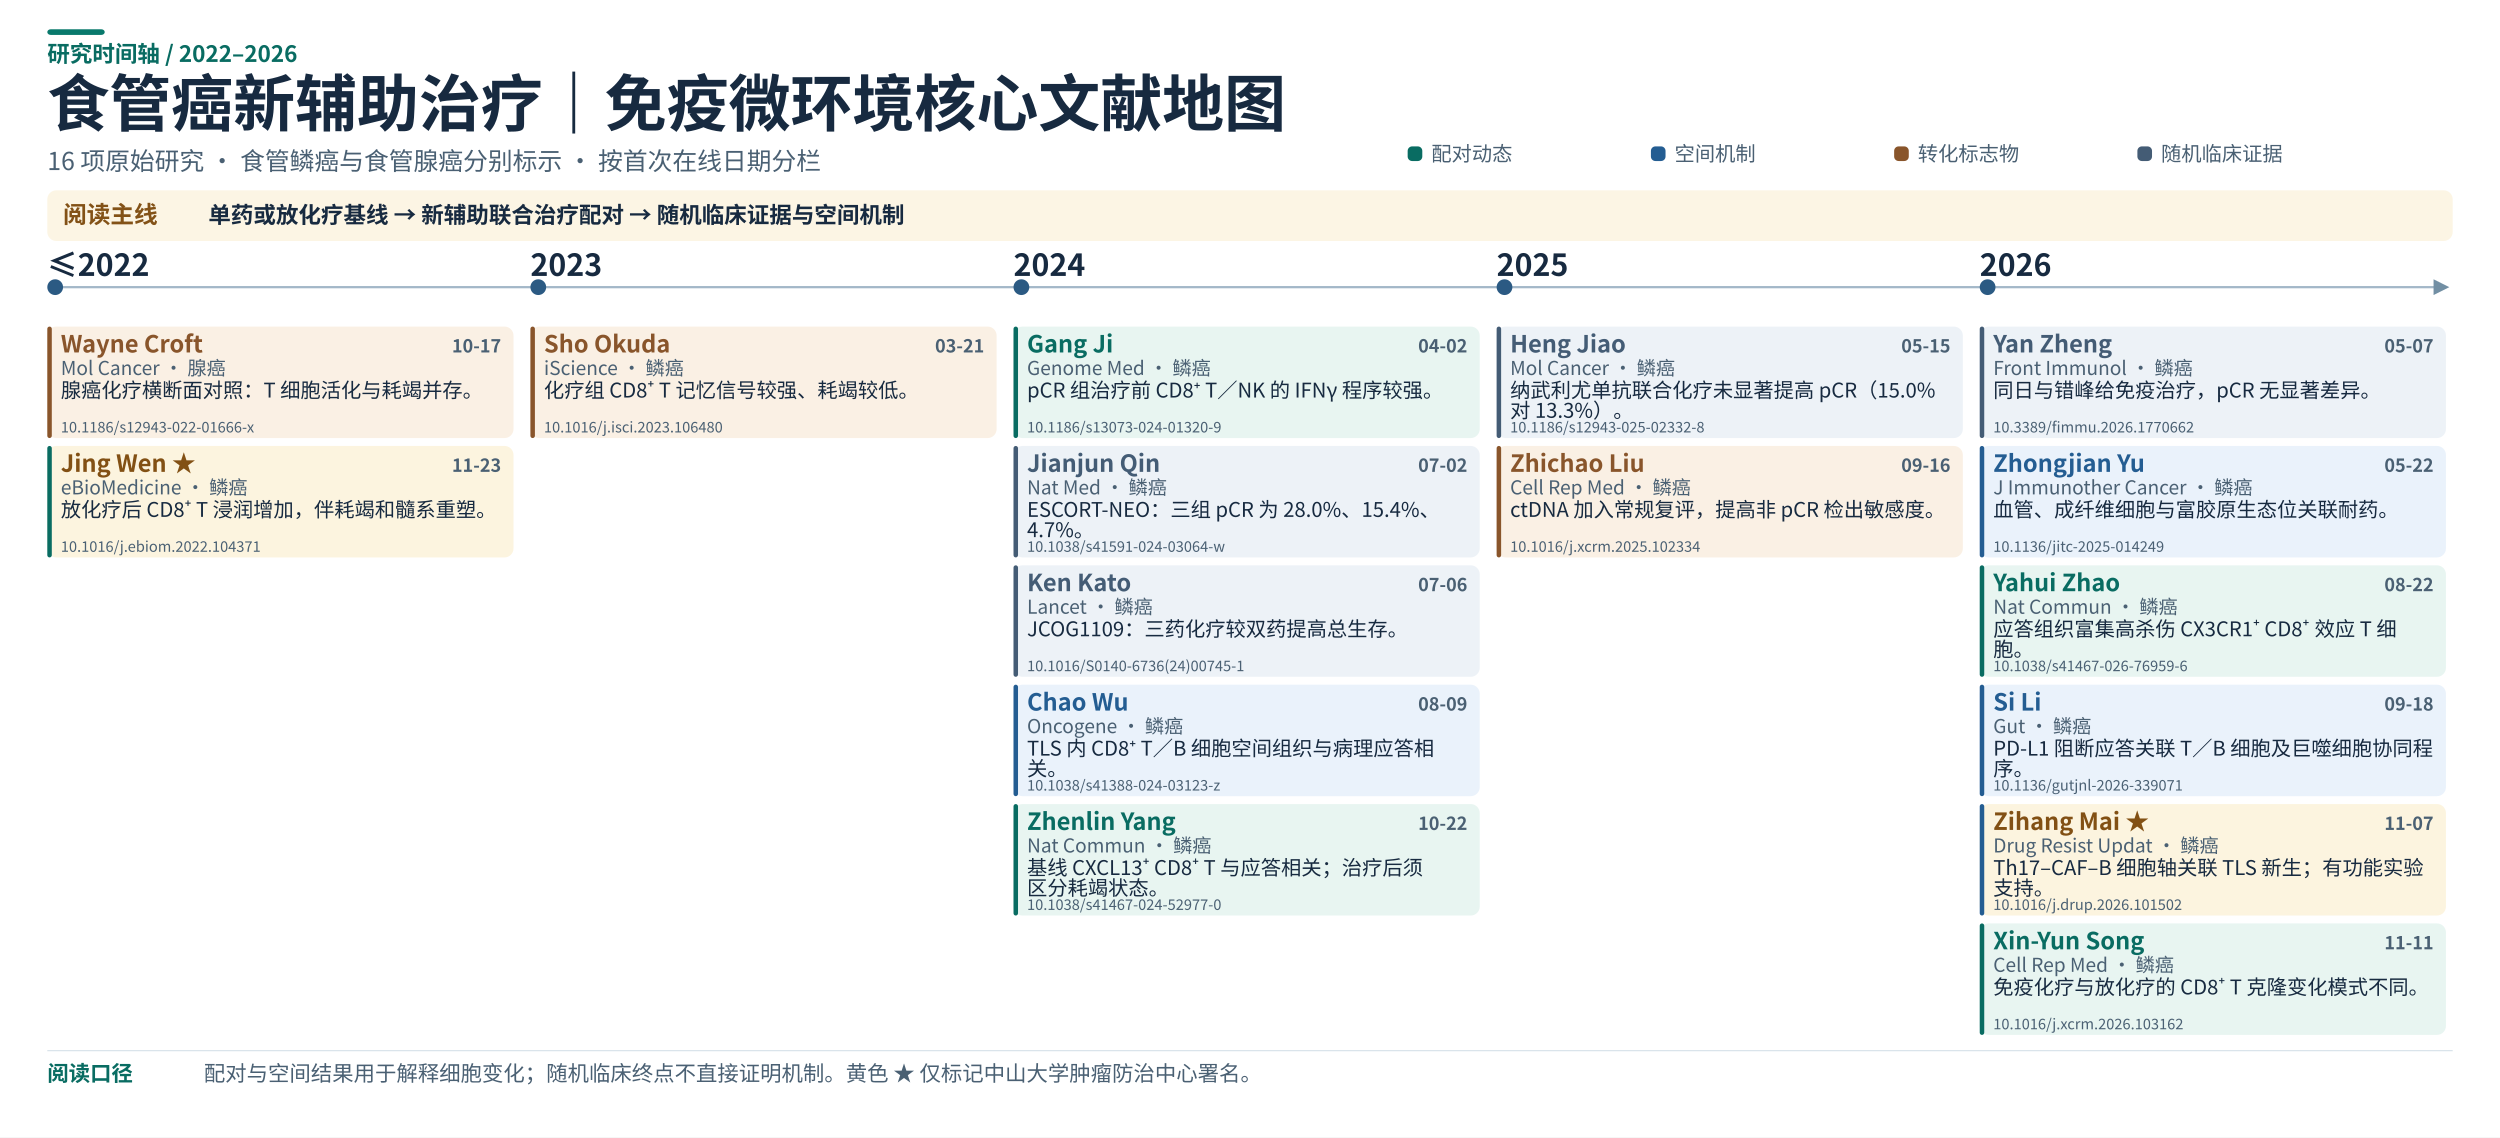
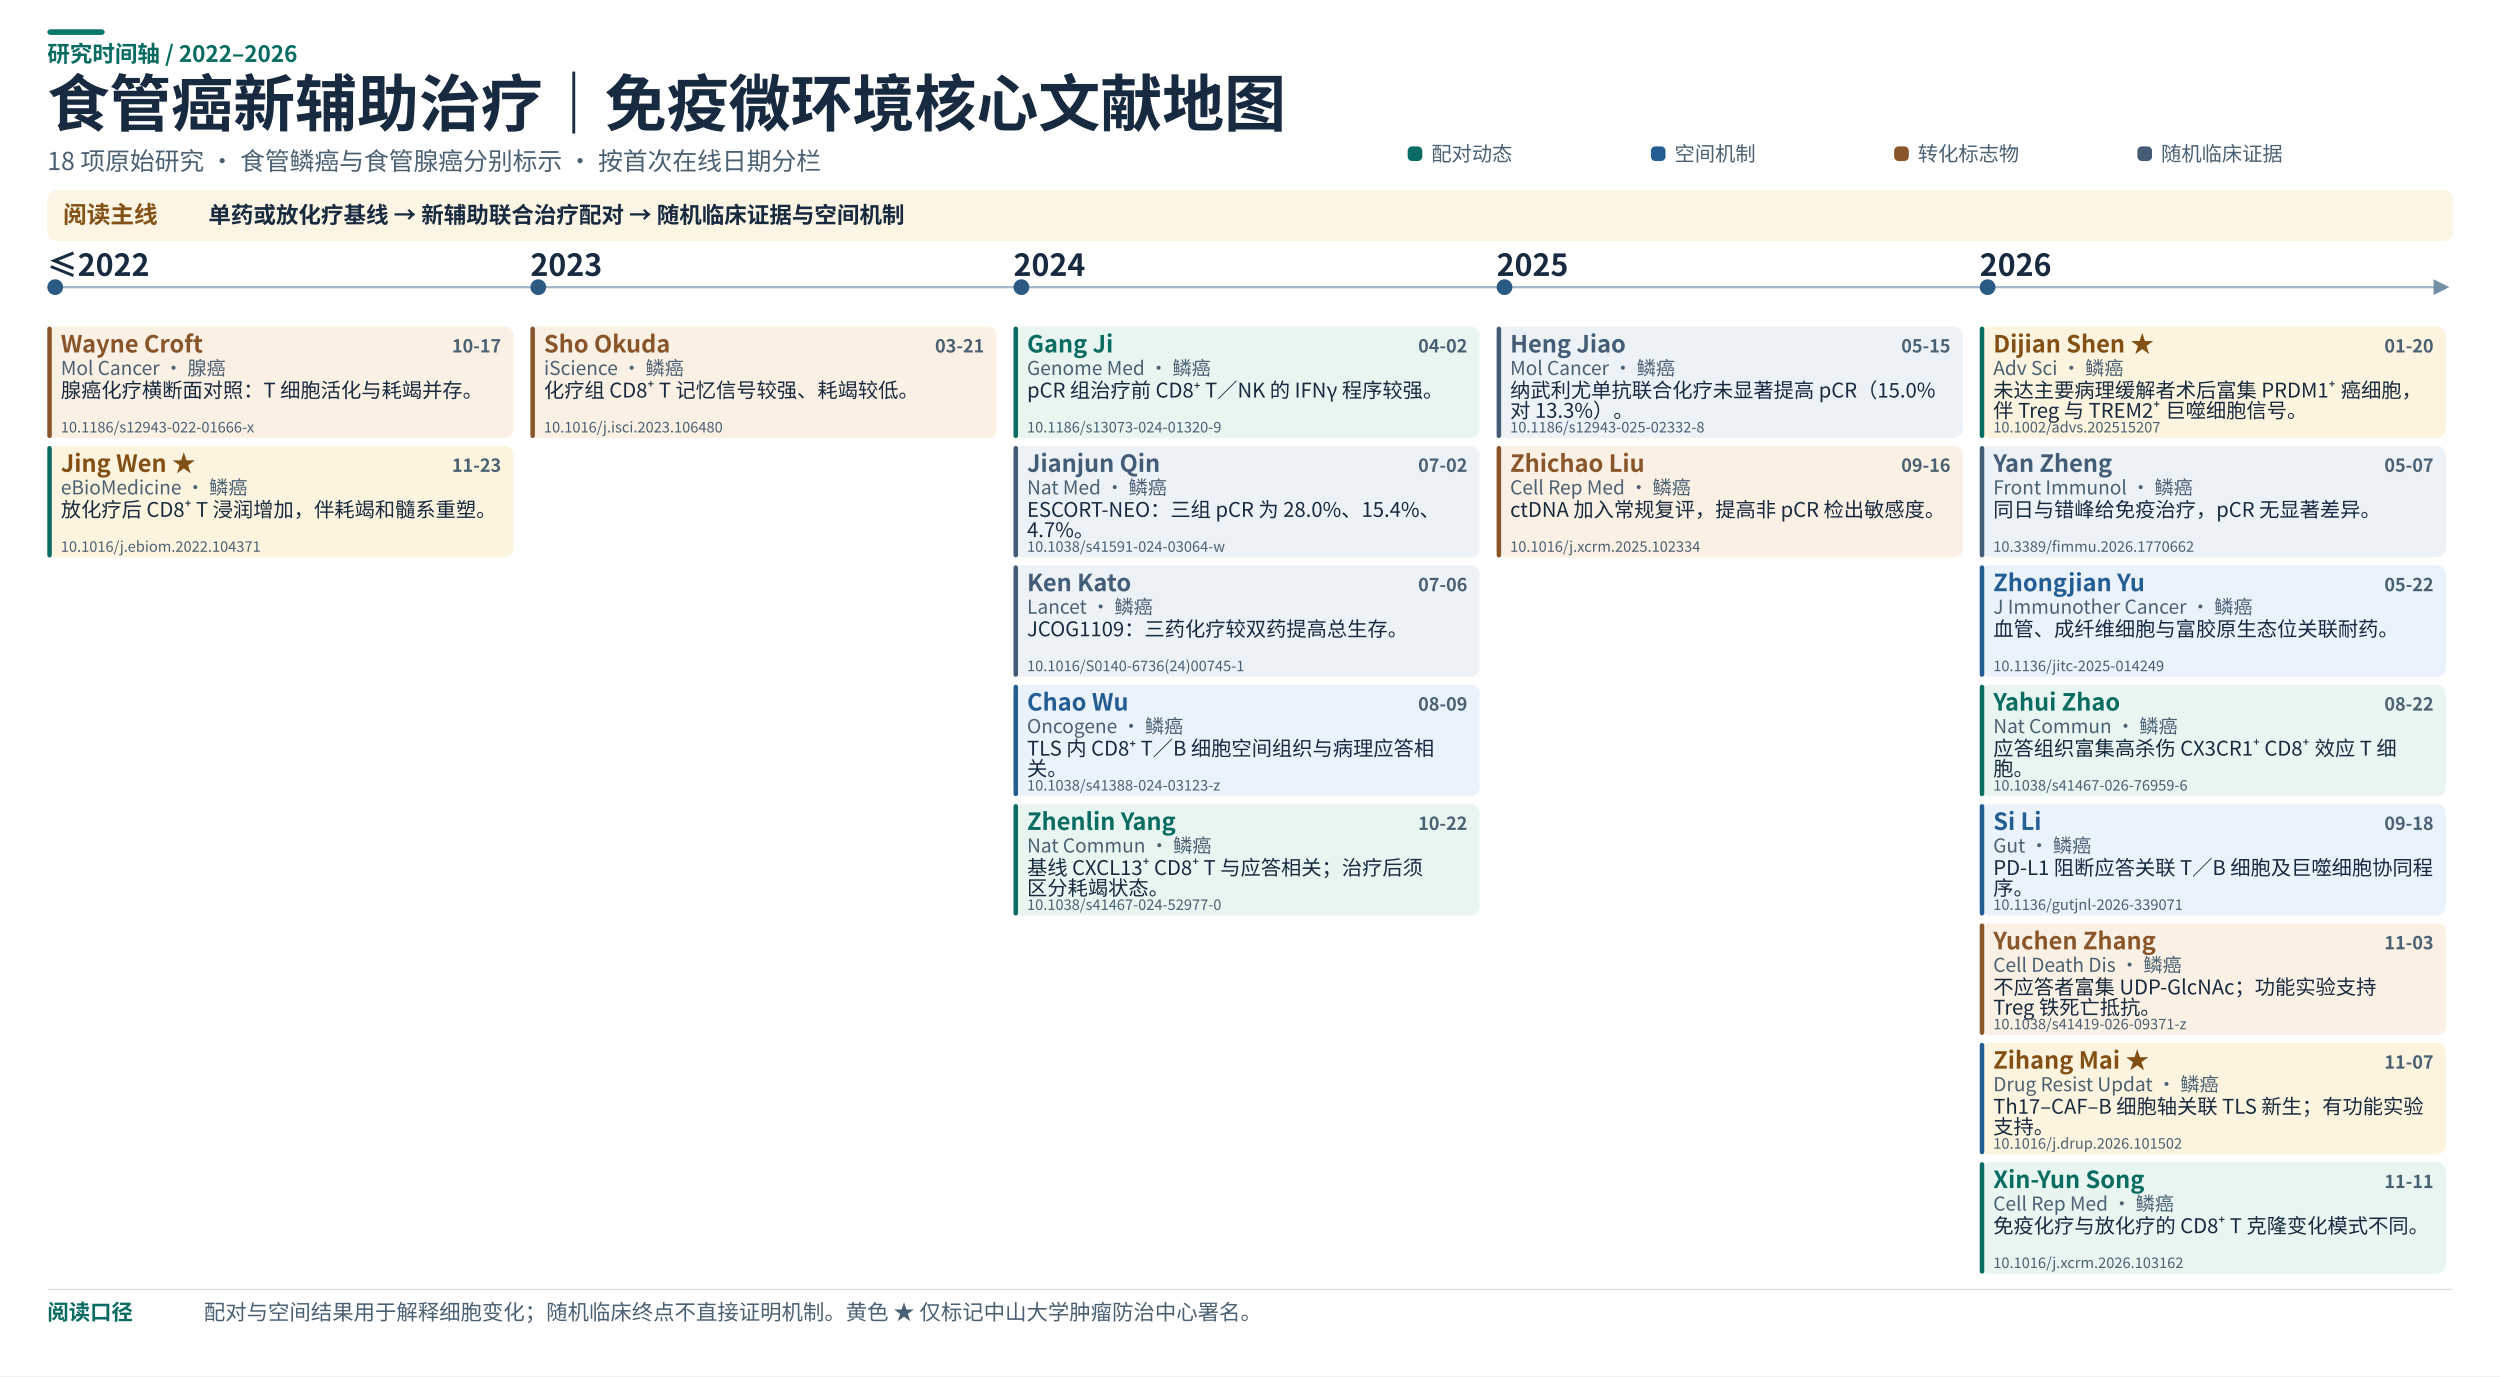
- <svg xmlns="http://www.w3.org/2000/svg" width="2220" height="1010" viewBox="0 0 2220 1010" role="img" aria-labelledby="overview-title overview-desc">
+ <svg xmlns="http://www.w3.org/2000/svg" width="2220" height="1222" viewBox="0 0 2220 1222" role="img" aria-labelledby="overview-title overview-desc">
  <style>text{font-family:"Noto Sans CJK SC","Microsoft YaHei","PingFang SC",sans-serif} .strong{font-weight:700}</style>
-   <rect x="0" y="0" width="2220" height="1010" rx="0" fill="#ffffff" />
+   <rect x="0" y="0" width="2220" height="1222" rx="0" fill="#ffffff" />
  <rect x="42" y="26" width="51" height="5" rx="3" fill="#09796c" />
  <text x="42" y="55" font-size="20" fill="#096c62" class="strong" text-anchor="start">研究时间轴 / 2022–2026</text>
  <text x="42" y="112" font-size="55" fill="#172a40" class="strong" text-anchor="start">食管癌新辅助治疗｜免疫微环境核心文献地图</text>
-   <text x="42" y="151" font-size="22" fill="#4a6073" class="" text-anchor="start">16 项原始研究 · 食管鳞癌与食管腺癌分别标示 · 按首次在线日期分栏</text>
+   <text x="42" y="151" font-size="22" fill="#4a6073" class="" text-anchor="start">18 项原始研究 · 食管鳞癌与食管腺癌分别标示 · 按首次在线日期分栏</text>
  <rect x="1250" y="130" width="13" height="13" rx="4" fill="#096c62" />
  <text x="1271" y="143" font-size="18" fill="#4a6073" class="" text-anchor="start">配对动态</text>
  <rect x="1466" y="130" width="13" height="13" rx="4" fill="#245d92" />
  <text x="1487" y="143" font-size="18" fill="#4a6073" class="" text-anchor="start">空间机制</text>
  <rect x="1682" y="130" width="13" height="13" rx="4" fill="#89552b" />
  <text x="1703" y="143" font-size="18" fill="#4a6073" class="" text-anchor="start">转化标志物</text>
  <rect x="1898" y="130" width="13" height="13" rx="4" fill="#445c75" />
  <text x="1919" y="143" font-size="18" fill="#4a6073" class="" text-anchor="start">随机临床证据</text>
  <rect x="42" y="169" width="2136" height="45" rx="8" fill="#fcf5e4" />
  <text x="56" y="198" font-size="21" fill="#835217" class="strong" text-anchor="start">阅读主线</text>
  <text x="185" y="198" font-size="20" fill="#172a40" class="strong" text-anchor="start">单药或放化疗基线  →  新辅助联合治疗配对  →  随机临床证据与空间机制</text>
  <path d="M49,255 L2166,255" fill="none" stroke="#a3b7c8" stroke-width="2" />
  <path fill="#728fa4" d="M2161,248 L2175,255 L2161,262 Z" />
  <text x="42" y="245" font-size="27" fill="#172a40" class="strong" text-anchor="start">≤2022</text>
  <circle cx="49" cy="255" r="7" fill="#2b5a83" />
  <g>
    <rect x="42" y="290" width="414" height="99" rx="8" fill="#faf0e4" />
    <rect x="42" y="290" width="4" height="99" rx="2" fill="#89552b" />
    <text x="54" y="313" font-size="21" fill="#89552b" class="strong" text-anchor="start">Wayne Croft</text>
    <text x="445" y="313" font-size="16" fill="#4a6073" class="strong" text-anchor="end">10-17</text>
    <text x="54" y="333" font-size="17" fill="#4a6073" class="" text-anchor="start">Mol Cancer · 腺癌</text>
    <text x="54" y="353" font-size="18" fill="#172a40" class="" text-anchor="start">腺癌化疗横断面对照：T 细胞活化与耗竭并存。</text>
    <text x="54" y="384" font-size="13" fill="#4a6073" class="" text-anchor="start">10.1186/s12943-022-01666-x</text>
  </g>
  <g>
    <rect x="42" y="396" width="414" height="99" rx="8" fill="#fcf4df" />
    <rect x="42" y="396" width="4" height="99" rx="2" fill="#096c62" />
    <text x="54" y="419" font-size="21" fill="#825014" class="strong" text-anchor="start">Jing Wen ★</text>
    <text x="445" y="419" font-size="16" fill="#4a6073" class="strong" text-anchor="end">11-23</text>
    <text x="54" y="439" font-size="17" fill="#4a6073" class="" text-anchor="start">eBioMedicine · 鳞癌</text>
    <text x="54" y="459" font-size="18" fill="#172a40" class="" text-anchor="start">放化疗后 CD8⁺ T 浸润增加，伴耗竭和髓系重塑。</text>
    <text x="54" y="490" font-size="13" fill="#4a6073" class="" text-anchor="start">10.1016/j.ebiom.2022.104371</text>
  </g>
  <text x="471" y="245" font-size="27" fill="#172a40" class="strong" text-anchor="start">2023</text>
  <circle cx="478" cy="255" r="7" fill="#2b5a83" />
  <g>
    <rect x="471" y="290" width="414" height="99" rx="8" fill="#faf0e4" />
    <rect x="471" y="290" width="4" height="99" rx="2" fill="#89552b" />
    <text x="483" y="313" font-size="21" fill="#89552b" class="strong" text-anchor="start">Sho Okuda</text>
    <text x="874" y="313" font-size="16" fill="#4a6073" class="strong" text-anchor="end">03-21</text>
    <text x="483" y="333" font-size="17" fill="#4a6073" class="" text-anchor="start">iScience · 鳞癌</text>
    <text x="483" y="353" font-size="18" fill="#172a40" class="" text-anchor="start">化疗组 CD8⁺ T 记忆信号较强、耗竭较低。</text>
    <text x="483" y="384" font-size="13" fill="#4a6073" class="" text-anchor="start">10.1016/j.isci.2023.106480</text>
  </g>
  <text x="900" y="245" font-size="27" fill="#172a40" class="strong" text-anchor="start">2024</text>
  <circle cx="907" cy="255" r="7" fill="#2b5a83" />
  <g>
    <rect x="900" y="290" width="414" height="99" rx="8" fill="#e8f5f1" />
    <rect x="900" y="290" width="4" height="99" rx="2" fill="#096c62" />
    <text x="912" y="313" font-size="21" fill="#096c62" class="strong" text-anchor="start">Gang Ji</text>
    <text x="1303" y="313" font-size="16" fill="#4a6073" class="strong" text-anchor="end">04-02</text>
    <text x="912" y="333" font-size="17" fill="#4a6073" class="" text-anchor="start">Genome Med · 鳞癌</text>
    <text x="912" y="353" font-size="18" fill="#172a40" class="" text-anchor="start">pCR 组治疗前 CD8⁺ T／NK 的 IFNγ 程序较强。</text>
    <text x="912" y="384" font-size="13" fill="#4a6073" class="" text-anchor="start">10.1186/s13073-024-01320-9</text>
  </g>
  <g>
    <rect x="900" y="396" width="414" height="99" rx="8" fill="#edf2f7" />
    <rect x="900" y="396" width="4" height="99" rx="2" fill="#445c75" />
    <text x="912" y="419" font-size="21" fill="#445c75" class="strong" text-anchor="start">Jianjun Qin</text>
    <text x="1303" y="419" font-size="16" fill="#4a6073" class="strong" text-anchor="end">07-02</text>
    <text x="912" y="439" font-size="17" fill="#4a6073" class="" text-anchor="start">Nat Med · 鳞癌</text>
    <text x="912" y="459" font-size="18" fill="#172a40" class="" text-anchor="start">ESCORT-NEO：三组 pCR 为 28.0%、15.4%、</text>
    <text x="912" y="477" font-size="18" fill="#172a40" class="" text-anchor="start">4.7%。</text>
    <text x="912" y="490" font-size="13" fill="#4a6073" class="" text-anchor="start">10.1038/s41591-024-03064-w</text>
  </g>
  <g>
    <rect x="900" y="502" width="414" height="99" rx="8" fill="#edf2f7" />
    <rect x="900" y="502" width="4" height="99" rx="2" fill="#445c75" />
    <text x="912" y="525" font-size="21" fill="#445c75" class="strong" text-anchor="start">Ken Kato</text>
    <text x="1303" y="525" font-size="16" fill="#4a6073" class="strong" text-anchor="end">07-06</text>
    <text x="912" y="545" font-size="17" fill="#4a6073" class="" text-anchor="start">Lancet · 鳞癌</text>
    <text x="912" y="565" font-size="18" fill="#172a40" class="" text-anchor="start">JCOG1109：三药化疗较双药提高总生存。</text>
    <text x="912" y="596" font-size="13" fill="#4a6073" class="" text-anchor="start">10.1016/S0140-6736(24)00745-1</text>
  </g>
  <g>
    <rect x="900" y="608" width="414" height="99" rx="8" fill="#eaf2fb" />
    <rect x="900" y="608" width="4" height="99" rx="2" fill="#245d92" />
    <text x="912" y="631" font-size="21" fill="#245d92" class="strong" text-anchor="start">Chao Wu</text>
    <text x="1303" y="631" font-size="16" fill="#4a6073" class="strong" text-anchor="end">08-09</text>
    <text x="912" y="651" font-size="17" fill="#4a6073" class="" text-anchor="start">Oncogene · 鳞癌</text>
    <text x="912" y="671" font-size="18" fill="#172a40" class="" text-anchor="start">TLS 内 CD8⁺ T／B 细胞空间组织与病理应答相</text>
    <text x="912" y="689" font-size="18" fill="#172a40" class="" text-anchor="start">关。</text>
    <text x="912" y="702" font-size="13" fill="#4a6073" class="" text-anchor="start">10.1038/s41388-024-03123-z</text>
  </g>
  <g>
    <rect x="900" y="714" width="414" height="99" rx="8" fill="#e8f5f1" />
    <rect x="900" y="714" width="4" height="99" rx="2" fill="#096c62" />
    <text x="912" y="737" font-size="21" fill="#096c62" class="strong" text-anchor="start">Zhenlin Yang</text>
    <text x="1303" y="737" font-size="16" fill="#4a6073" class="strong" text-anchor="end">10-22</text>
    <text x="912" y="757" font-size="17" fill="#4a6073" class="" text-anchor="start">Nat Commun · 鳞癌</text>
    <text x="912" y="777" font-size="18" fill="#172a40" class="" text-anchor="start">基线 CXCL13⁺ CD8⁺ T 与应答相关；治疗后须</text>
    <text x="912" y="795" font-size="18" fill="#172a40" class="" text-anchor="start">区分耗竭状态。</text>
    <text x="912" y="808" font-size="13" fill="#4a6073" class="" text-anchor="start">10.1038/s41467-024-52977-0</text>
  </g>
  <text x="1329" y="245" font-size="27" fill="#172a40" class="strong" text-anchor="start">2025</text>
  <circle cx="1336" cy="255" r="7" fill="#2b5a83" />
  <g>
    <rect x="1329" y="290" width="414" height="99" rx="8" fill="#edf2f7" />
    <rect x="1329" y="290" width="4" height="99" rx="2" fill="#445c75" />
    <text x="1341" y="313" font-size="21" fill="#445c75" class="strong" text-anchor="start">Heng Jiao</text>
    <text x="1732" y="313" font-size="16" fill="#4a6073" class="strong" text-anchor="end">05-15</text>
    <text x="1341" y="333" font-size="17" fill="#4a6073" class="" text-anchor="start">Mol Cancer · 鳞癌</text>
    <text x="1341" y="353" font-size="18" fill="#172a40" class="" text-anchor="start">纳武利尤单抗联合化疗未显著提高 pCR（15.0%</text>
    <text x="1341" y="371" font-size="18" fill="#172a40" class="" text-anchor="start">对 13.3%）。</text>
    <text x="1341" y="384" font-size="13" fill="#4a6073" class="" text-anchor="start">10.1186/s12943-025-02332-8</text>
  </g>
  <g>
    <rect x="1329" y="396" width="414" height="99" rx="8" fill="#faf0e4" />
    <rect x="1329" y="396" width="4" height="99" rx="2" fill="#89552b" />
    <text x="1341" y="419" font-size="21" fill="#89552b" class="strong" text-anchor="start">Zhichao Liu</text>
    <text x="1732" y="419" font-size="16" fill="#4a6073" class="strong" text-anchor="end">09-16</text>
    <text x="1341" y="439" font-size="17" fill="#4a6073" class="" text-anchor="start">Cell Rep Med · 鳞癌</text>
    <text x="1341" y="459" font-size="18" fill="#172a40" class="" text-anchor="start">ctDNA 加入常规复评，提高非 pCR 检出敏感度。</text>
    <text x="1341" y="490" font-size="13" fill="#4a6073" class="" text-anchor="start">10.1016/j.xcrm.2025.102334</text>
  </g>
  <text x="1758" y="245" font-size="27" fill="#172a40" class="strong" text-anchor="start">2026</text>
  <circle cx="1765" cy="255" r="7" fill="#2b5a83" />
  <g>
-     <rect x="1758" y="290" width="414" height="99" rx="8" fill="#edf2f7" />
-     <rect x="1758" y="290" width="4" height="99" rx="2" fill="#445c75" />
-     <text x="1770" y="313" font-size="21" fill="#445c75" class="strong" text-anchor="start">Yan Zheng</text>
-     <text x="2161" y="313" font-size="16" fill="#4a6073" class="strong" text-anchor="end">05-07</text>
-     <text x="1770" y="333" font-size="17" fill="#4a6073" class="" text-anchor="start">Front Immunol · 鳞癌</text>
-     <text x="1770" y="353" font-size="18" fill="#172a40" class="" text-anchor="start">同日与错峰给免疫治疗，pCR 无显著差异。</text>
-     <text x="1770" y="384" font-size="13" fill="#4a6073" class="" text-anchor="start">10.3389/fimmu.2026.1770662</text>
-   </g>
-   <g>
-     <rect x="1758" y="396" width="414" height="99" rx="8" fill="#eaf2fb" />
-     <rect x="1758" y="396" width="4" height="99" rx="2" fill="#245d92" />
-     <text x="1770" y="419" font-size="21" fill="#245d92" class="strong" text-anchor="start">Zhongjian Yu</text>
-     <text x="2161" y="419" font-size="16" fill="#4a6073" class="strong" text-anchor="end">05-22</text>
-     <text x="1770" y="439" font-size="17" fill="#4a6073" class="" text-anchor="start">J Immunother Cancer · 鳞癌</text>
-     <text x="1770" y="459" font-size="18" fill="#172a40" class="" text-anchor="start">血管、成纤维细胞与富胶原生态位关联耐药。</text>
-     <text x="1770" y="490" font-size="13" fill="#4a6073" class="" text-anchor="start">10.1136/jitc-2025-014249</text>
-   </g>
-   <g>
-     <rect x="1758" y="502" width="414" height="99" rx="8" fill="#e8f5f1" />
-     <rect x="1758" y="502" width="4" height="99" rx="2" fill="#096c62" />
-     <text x="1770" y="525" font-size="21" fill="#096c62" class="strong" text-anchor="start">Yahui Zhao</text>
-     <text x="2161" y="525" font-size="16" fill="#4a6073" class="strong" text-anchor="end">08-22</text>
-     <text x="1770" y="545" font-size="17" fill="#4a6073" class="" text-anchor="start">Nat Commun · 鳞癌</text>
-     <text x="1770" y="565" font-size="18" fill="#172a40" class="" text-anchor="start">应答组织富集高杀伤 CX3CR1⁺ CD8⁺ 效应 T 细</text>
-     <text x="1770" y="583" font-size="18" fill="#172a40" class="" text-anchor="start">胞。</text>
-     <text x="1770" y="596" font-size="13" fill="#4a6073" class="" text-anchor="start">10.1038/s41467-026-76959-6</text>
-   </g>
-   <g>
-     <rect x="1758" y="608" width="414" height="99" rx="8" fill="#eaf2fb" />
-     <rect x="1758" y="608" width="4" height="99" rx="2" fill="#245d92" />
-     <text x="1770" y="631" font-size="21" fill="#245d92" class="strong" text-anchor="start">Si Li</text>
-     <text x="2161" y="631" font-size="16" fill="#4a6073" class="strong" text-anchor="end">09-18</text>
-     <text x="1770" y="651" font-size="17" fill="#4a6073" class="" text-anchor="start">Gut · 鳞癌</text>
-     <text x="1770" y="671" font-size="18" fill="#172a40" class="" text-anchor="start">PD-L1 阻断应答关联 T／B 细胞及巨噬细胞协同程</text>
-     <text x="1770" y="689" font-size="18" fill="#172a40" class="" text-anchor="start">序。</text>
-     <text x="1770" y="702" font-size="13" fill="#4a6073" class="" text-anchor="start">10.1136/gutjnl-2026-339071</text>
-   </g>
-   <g>
-     <rect x="1758" y="714" width="414" height="99" rx="8" fill="#fcf4df" />
+     <rect x="1758" y="290" width="414" height="99" rx="8" fill="#fcf4df" />
+     <rect x="1758" y="290" width="4" height="99" rx="2" fill="#096c62" />
+     <text x="1770" y="313" font-size="21" fill="#825014" class="strong" text-anchor="start">Dijian Shen ★</text>
+     <text x="2161" y="313" font-size="16" fill="#4a6073" class="strong" text-anchor="end">01-20</text>
+     <text x="1770" y="333" font-size="17" fill="#4a6073" class="" text-anchor="start">Adv Sci · 鳞癌</text>
+     <text x="1770" y="353" font-size="18" fill="#172a40" class="" text-anchor="start">未达主要病理缓解者术后富集 PRDM1⁺ 癌细胞，</text>
+     <text x="1770" y="371" font-size="18" fill="#172a40" class="" text-anchor="start">伴 Treg 与 TREM2⁺ 巨噬细胞信号。</text>
+     <text x="1770" y="384" font-size="13" fill="#4a6073" class="" text-anchor="start">10.1002/advs.202515207</text>
+   </g>
+   <g>
+     <rect x="1758" y="396" width="414" height="99" rx="8" fill="#edf2f7" />
+     <rect x="1758" y="396" width="4" height="99" rx="2" fill="#445c75" />
+     <text x="1770" y="419" font-size="21" fill="#445c75" class="strong" text-anchor="start">Yan Zheng</text>
+     <text x="2161" y="419" font-size="16" fill="#4a6073" class="strong" text-anchor="end">05-07</text>
+     <text x="1770" y="439" font-size="17" fill="#4a6073" class="" text-anchor="start">Front Immunol · 鳞癌</text>
+     <text x="1770" y="459" font-size="18" fill="#172a40" class="" text-anchor="start">同日与错峰给免疫治疗，pCR 无显著差异。</text>
+     <text x="1770" y="490" font-size="13" fill="#4a6073" class="" text-anchor="start">10.3389/fimmu.2026.1770662</text>
+   </g>
+   <g>
+     <rect x="1758" y="502" width="414" height="99" rx="8" fill="#eaf2fb" />
+     <rect x="1758" y="502" width="4" height="99" rx="2" fill="#245d92" />
+     <text x="1770" y="525" font-size="21" fill="#245d92" class="strong" text-anchor="start">Zhongjian Yu</text>
+     <text x="2161" y="525" font-size="16" fill="#4a6073" class="strong" text-anchor="end">05-22</text>
+     <text x="1770" y="545" font-size="17" fill="#4a6073" class="" text-anchor="start">J Immunother Cancer · 鳞癌</text>
+     <text x="1770" y="565" font-size="18" fill="#172a40" class="" text-anchor="start">血管、成纤维细胞与富胶原生态位关联耐药。</text>
+     <text x="1770" y="596" font-size="13" fill="#4a6073" class="" text-anchor="start">10.1136/jitc-2025-014249</text>
+   </g>
+   <g>
+     <rect x="1758" y="608" width="414" height="99" rx="8" fill="#e8f5f1" />
+     <rect x="1758" y="608" width="4" height="99" rx="2" fill="#096c62" />
+     <text x="1770" y="631" font-size="21" fill="#096c62" class="strong" text-anchor="start">Yahui Zhao</text>
+     <text x="2161" y="631" font-size="16" fill="#4a6073" class="strong" text-anchor="end">08-22</text>
+     <text x="1770" y="651" font-size="17" fill="#4a6073" class="" text-anchor="start">Nat Commun · 鳞癌</text>
+     <text x="1770" y="671" font-size="18" fill="#172a40" class="" text-anchor="start">应答组织富集高杀伤 CX3CR1⁺ CD8⁺ 效应 T 细</text>
+     <text x="1770" y="689" font-size="18" fill="#172a40" class="" text-anchor="start">胞。</text>
+     <text x="1770" y="702" font-size="13" fill="#4a6073" class="" text-anchor="start">10.1038/s41467-026-76959-6</text>
+   </g>
+   <g>
+     <rect x="1758" y="714" width="414" height="99" rx="8" fill="#eaf2fb" />
    <rect x="1758" y="714" width="4" height="99" rx="2" fill="#245d92" />
-     <text x="1770" y="737" font-size="21" fill="#825014" class="strong" text-anchor="start">Zihang Mai ★</text>
-     <text x="2161" y="737" font-size="16" fill="#4a6073" class="strong" text-anchor="end">11-07</text>
-     <text x="1770" y="757" font-size="17" fill="#4a6073" class="" text-anchor="start">Drug Resist Updat · 鳞癌</text>
-     <text x="1770" y="777" font-size="18" fill="#172a40" class="" text-anchor="start">Th17–CAF–B 细胞轴关联 TLS 新生；有功能实验</text>
-     <text x="1770" y="795" font-size="18" fill="#172a40" class="" text-anchor="start">支持。</text>
-     <text x="1770" y="808" font-size="13" fill="#4a6073" class="" text-anchor="start">10.1016/j.drup.2026.101502</text>
-   </g>
-   <g>
-     <rect x="1758" y="820" width="414" height="99" rx="8" fill="#e8f5f1" />
-     <rect x="1758" y="820" width="4" height="99" rx="2" fill="#096c62" />
-     <text x="1770" y="843" font-size="21" fill="#096c62" class="strong" text-anchor="start">Xin-Yun Song</text>
-     <text x="2161" y="843" font-size="16" fill="#4a6073" class="strong" text-anchor="end">11-11</text>
-     <text x="1770" y="863" font-size="17" fill="#4a6073" class="" text-anchor="start">Cell Rep Med · 鳞癌</text>
-     <text x="1770" y="883" font-size="18" fill="#172a40" class="" text-anchor="start">免疫化疗与放化疗的 CD8⁺ T 克隆变化模式不同。</text>
-     <text x="1770" y="914" font-size="13" fill="#4a6073" class="" text-anchor="start">10.1016/j.xcrm.2026.103162</text>
-   </g>
-   <path d="M42,933 L2178,933" fill="none" stroke="#d6e1e9" stroke-width="1" />
-   <text x="42" y="960" font-size="19" fill="#096c62" class="strong" text-anchor="start">阅读口径</text>
-   <text x="181" y="960" font-size="19" fill="#4a6073" class="" text-anchor="start">配对与空间结果用于解释细胞变化；随机临床终点不直接证明机制。黄色 ★ 仅标记中山大学肿瘤防治中心署名。</text>
+     <text x="1770" y="737" font-size="21" fill="#245d92" class="strong" text-anchor="start">Si Li</text>
+     <text x="2161" y="737" font-size="16" fill="#4a6073" class="strong" text-anchor="end">09-18</text>
+     <text x="1770" y="757" font-size="17" fill="#4a6073" class="" text-anchor="start">Gut · 鳞癌</text>
+     <text x="1770" y="777" font-size="18" fill="#172a40" class="" text-anchor="start">PD-L1 阻断应答关联 T／B 细胞及巨噬细胞协同程</text>
+     <text x="1770" y="795" font-size="18" fill="#172a40" class="" text-anchor="start">序。</text>
+     <text x="1770" y="808" font-size="13" fill="#4a6073" class="" text-anchor="start">10.1136/gutjnl-2026-339071</text>
+   </g>
+   <g>
+     <rect x="1758" y="820" width="414" height="99" rx="8" fill="#faf0e4" />
+     <rect x="1758" y="820" width="4" height="99" rx="2" fill="#89552b" />
+     <text x="1770" y="843" font-size="21" fill="#89552b" class="strong" text-anchor="start">Yuchen Zhang</text>
+     <text x="2161" y="843" font-size="16" fill="#4a6073" class="strong" text-anchor="end">11-03</text>
+     <text x="1770" y="863" font-size="17" fill="#4a6073" class="" text-anchor="start">Cell Death Dis · 鳞癌</text>
+     <text x="1770" y="883" font-size="18" fill="#172a40" class="" text-anchor="start">不应答者富集 UDP-GlcNAc；功能实验支持</text>
+     <text x="1770" y="901" font-size="18" fill="#172a40" class="" text-anchor="start">Treg 铁死亡抵抗。</text>
+     <text x="1770" y="914" font-size="13" fill="#4a6073" class="" text-anchor="start">10.1038/s41419-026-09371-z</text>
+   </g>
+   <g>
+     <rect x="1758" y="926" width="414" height="99" rx="8" fill="#fcf4df" />
+     <rect x="1758" y="926" width="4" height="99" rx="2" fill="#245d92" />
+     <text x="1770" y="949" font-size="21" fill="#825014" class="strong" text-anchor="start">Zihang Mai ★</text>
+     <text x="2161" y="949" font-size="16" fill="#4a6073" class="strong" text-anchor="end">11-07</text>
+     <text x="1770" y="969" font-size="17" fill="#4a6073" class="" text-anchor="start">Drug Resist Updat · 鳞癌</text>
+     <text x="1770" y="989" font-size="18" fill="#172a40" class="" text-anchor="start">Th17–CAF–B 细胞轴关联 TLS 新生；有功能实验</text>
+     <text x="1770" y="1007" font-size="18" fill="#172a40" class="" text-anchor="start">支持。</text>
+     <text x="1770" y="1020" font-size="13" fill="#4a6073" class="" text-anchor="start">10.1016/j.drup.2026.101502</text>
+   </g>
+   <g>
+     <rect x="1758" y="1032" width="414" height="99" rx="8" fill="#e8f5f1" />
+     <rect x="1758" y="1032" width="4" height="99" rx="2" fill="#096c62" />
+     <text x="1770" y="1055" font-size="21" fill="#096c62" class="strong" text-anchor="start">Xin-Yun Song</text>
+     <text x="2161" y="1055" font-size="16" fill="#4a6073" class="strong" text-anchor="end">11-11</text>
+     <text x="1770" y="1075" font-size="17" fill="#4a6073" class="" text-anchor="start">Cell Rep Med · 鳞癌</text>
+     <text x="1770" y="1095" font-size="18" fill="#172a40" class="" text-anchor="start">免疫化疗与放化疗的 CD8⁺ T 克隆变化模式不同。</text>
+     <text x="1770" y="1126" font-size="13" fill="#4a6073" class="" text-anchor="start">10.1016/j.xcrm.2026.103162</text>
+   </g>
+   <path d="M42,1145 L2178,1145" fill="none" stroke="#d6e1e9" stroke-width="1" />
+   <text x="42" y="1172" font-size="19" fill="#096c62" class="strong" text-anchor="start">阅读口径</text>
+   <text x="181" y="1172" font-size="19" fill="#4a6073" class="" text-anchor="start">配对与空间结果用于解释细胞变化；随机临床终点不直接证明机制。黄色 ★ 仅标记中山大学肿瘤防治中心署名。</text>
</svg>
